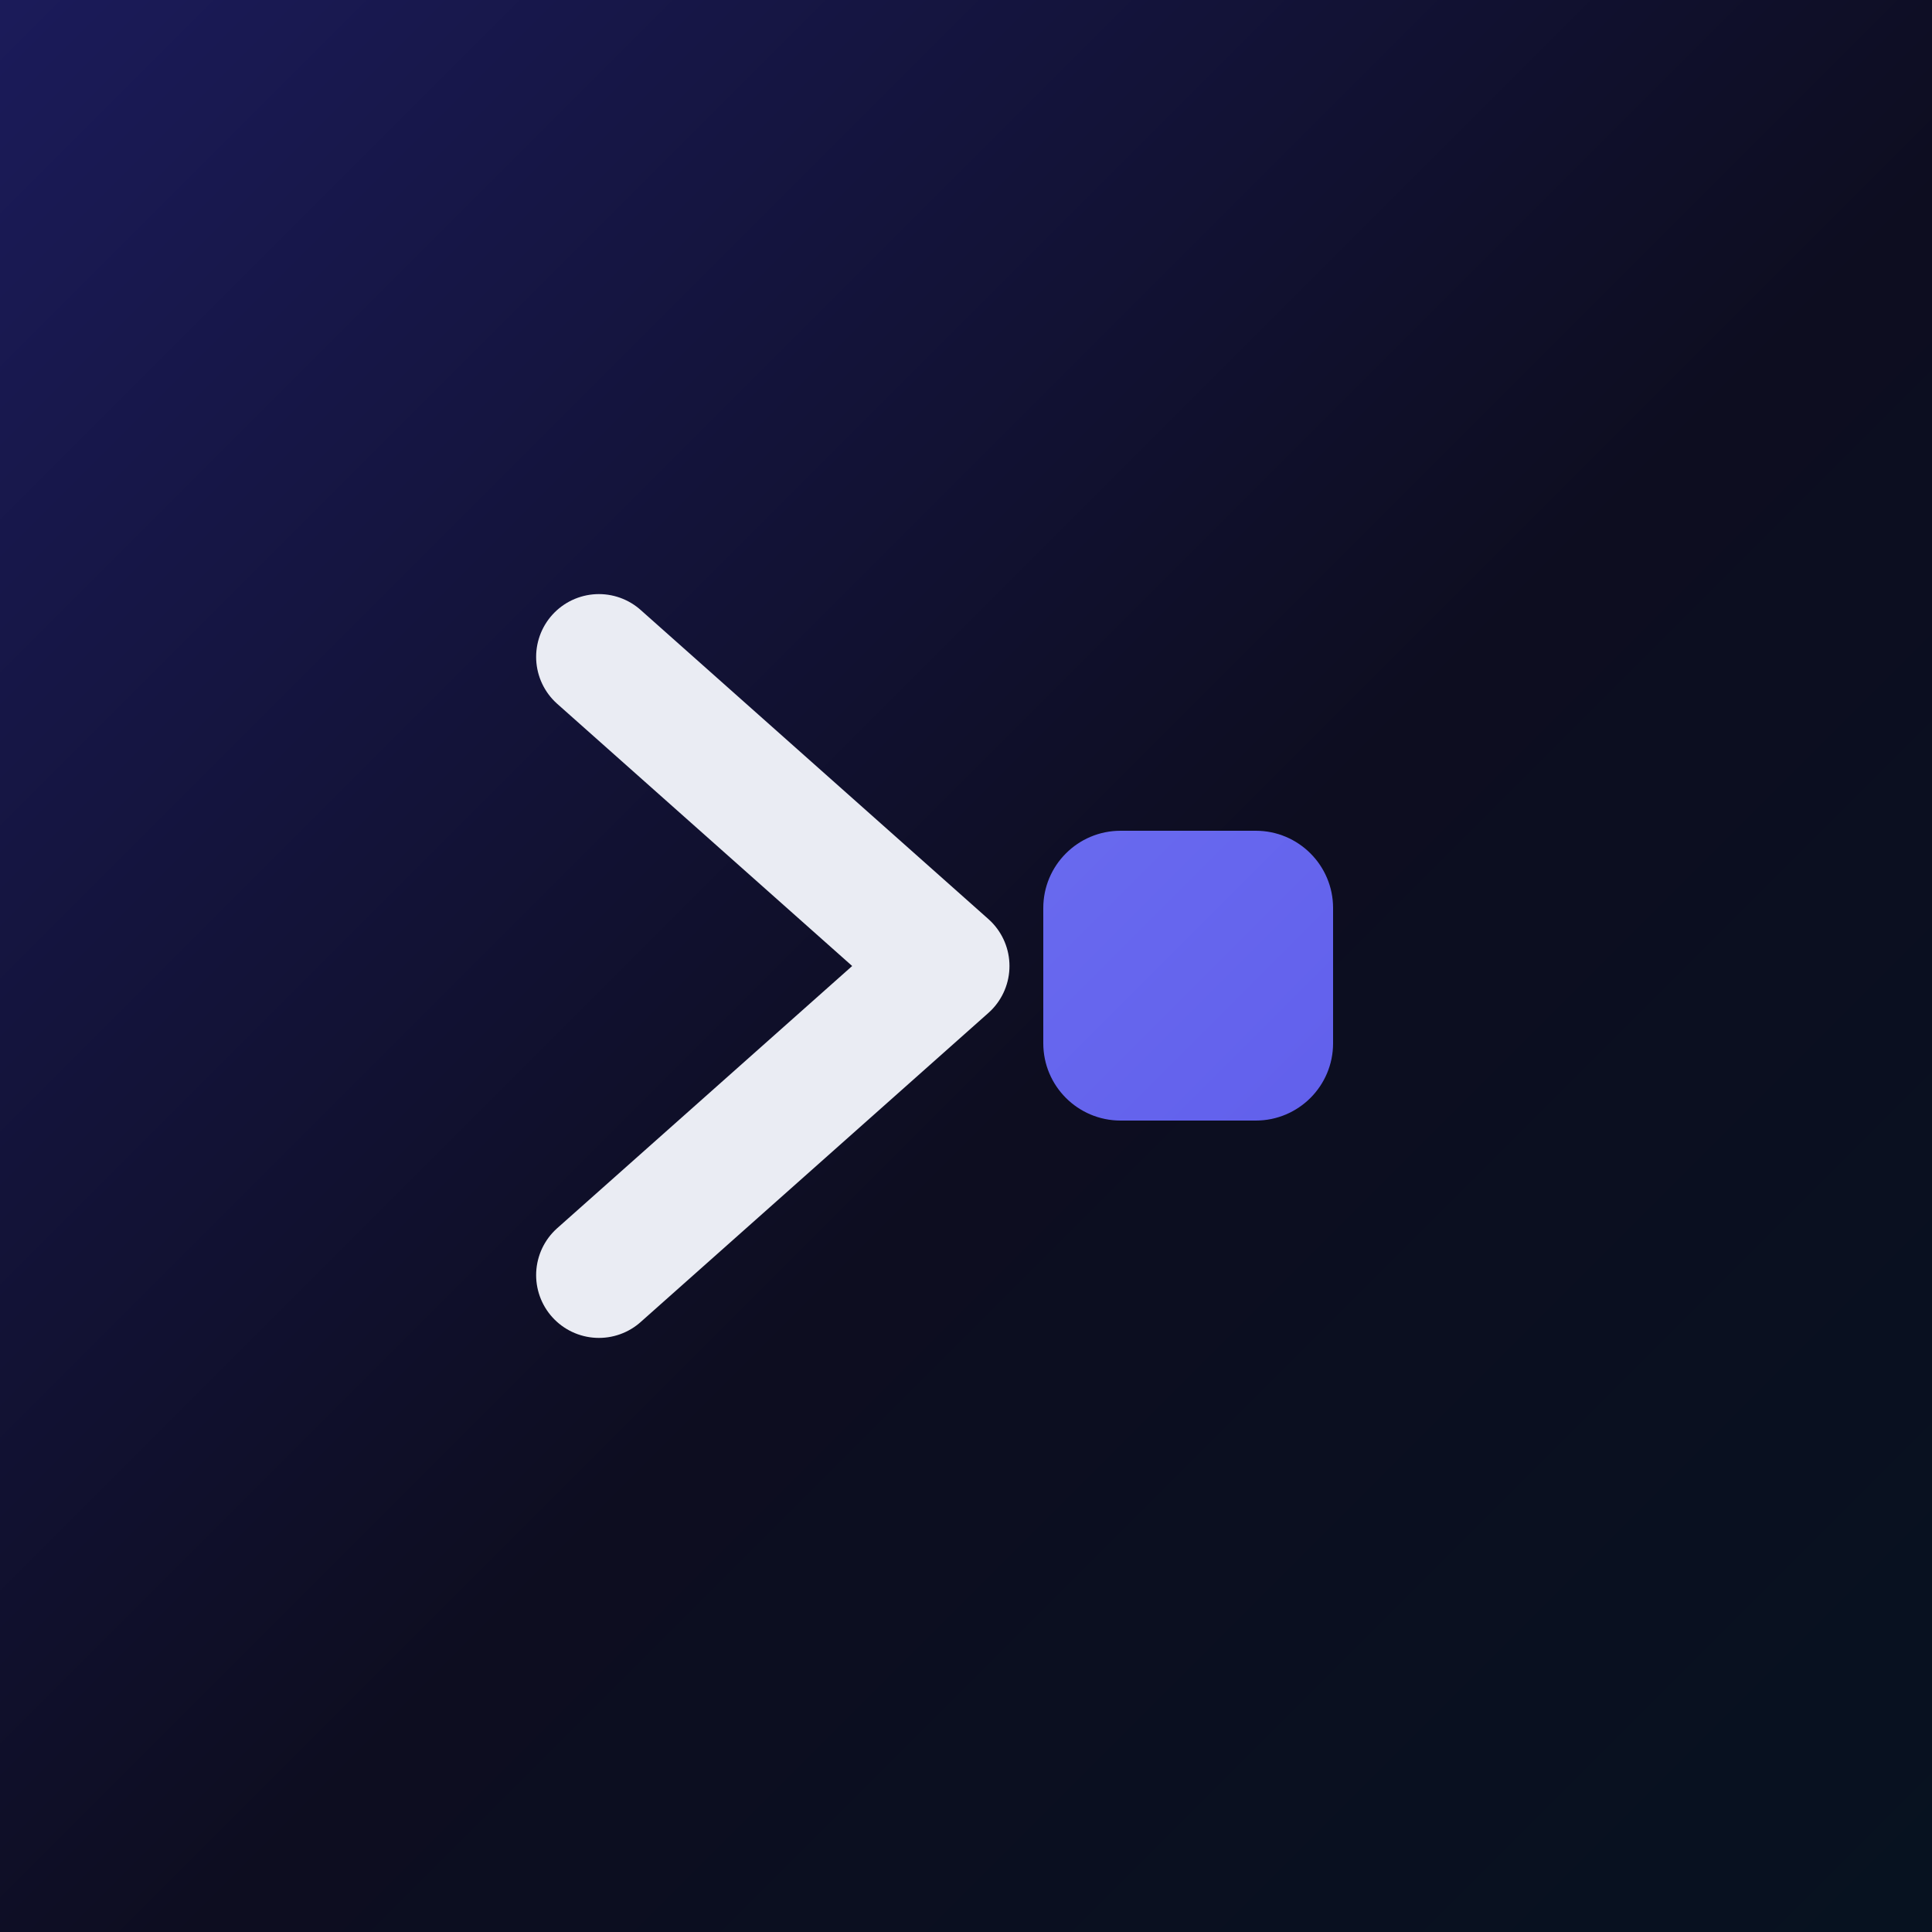
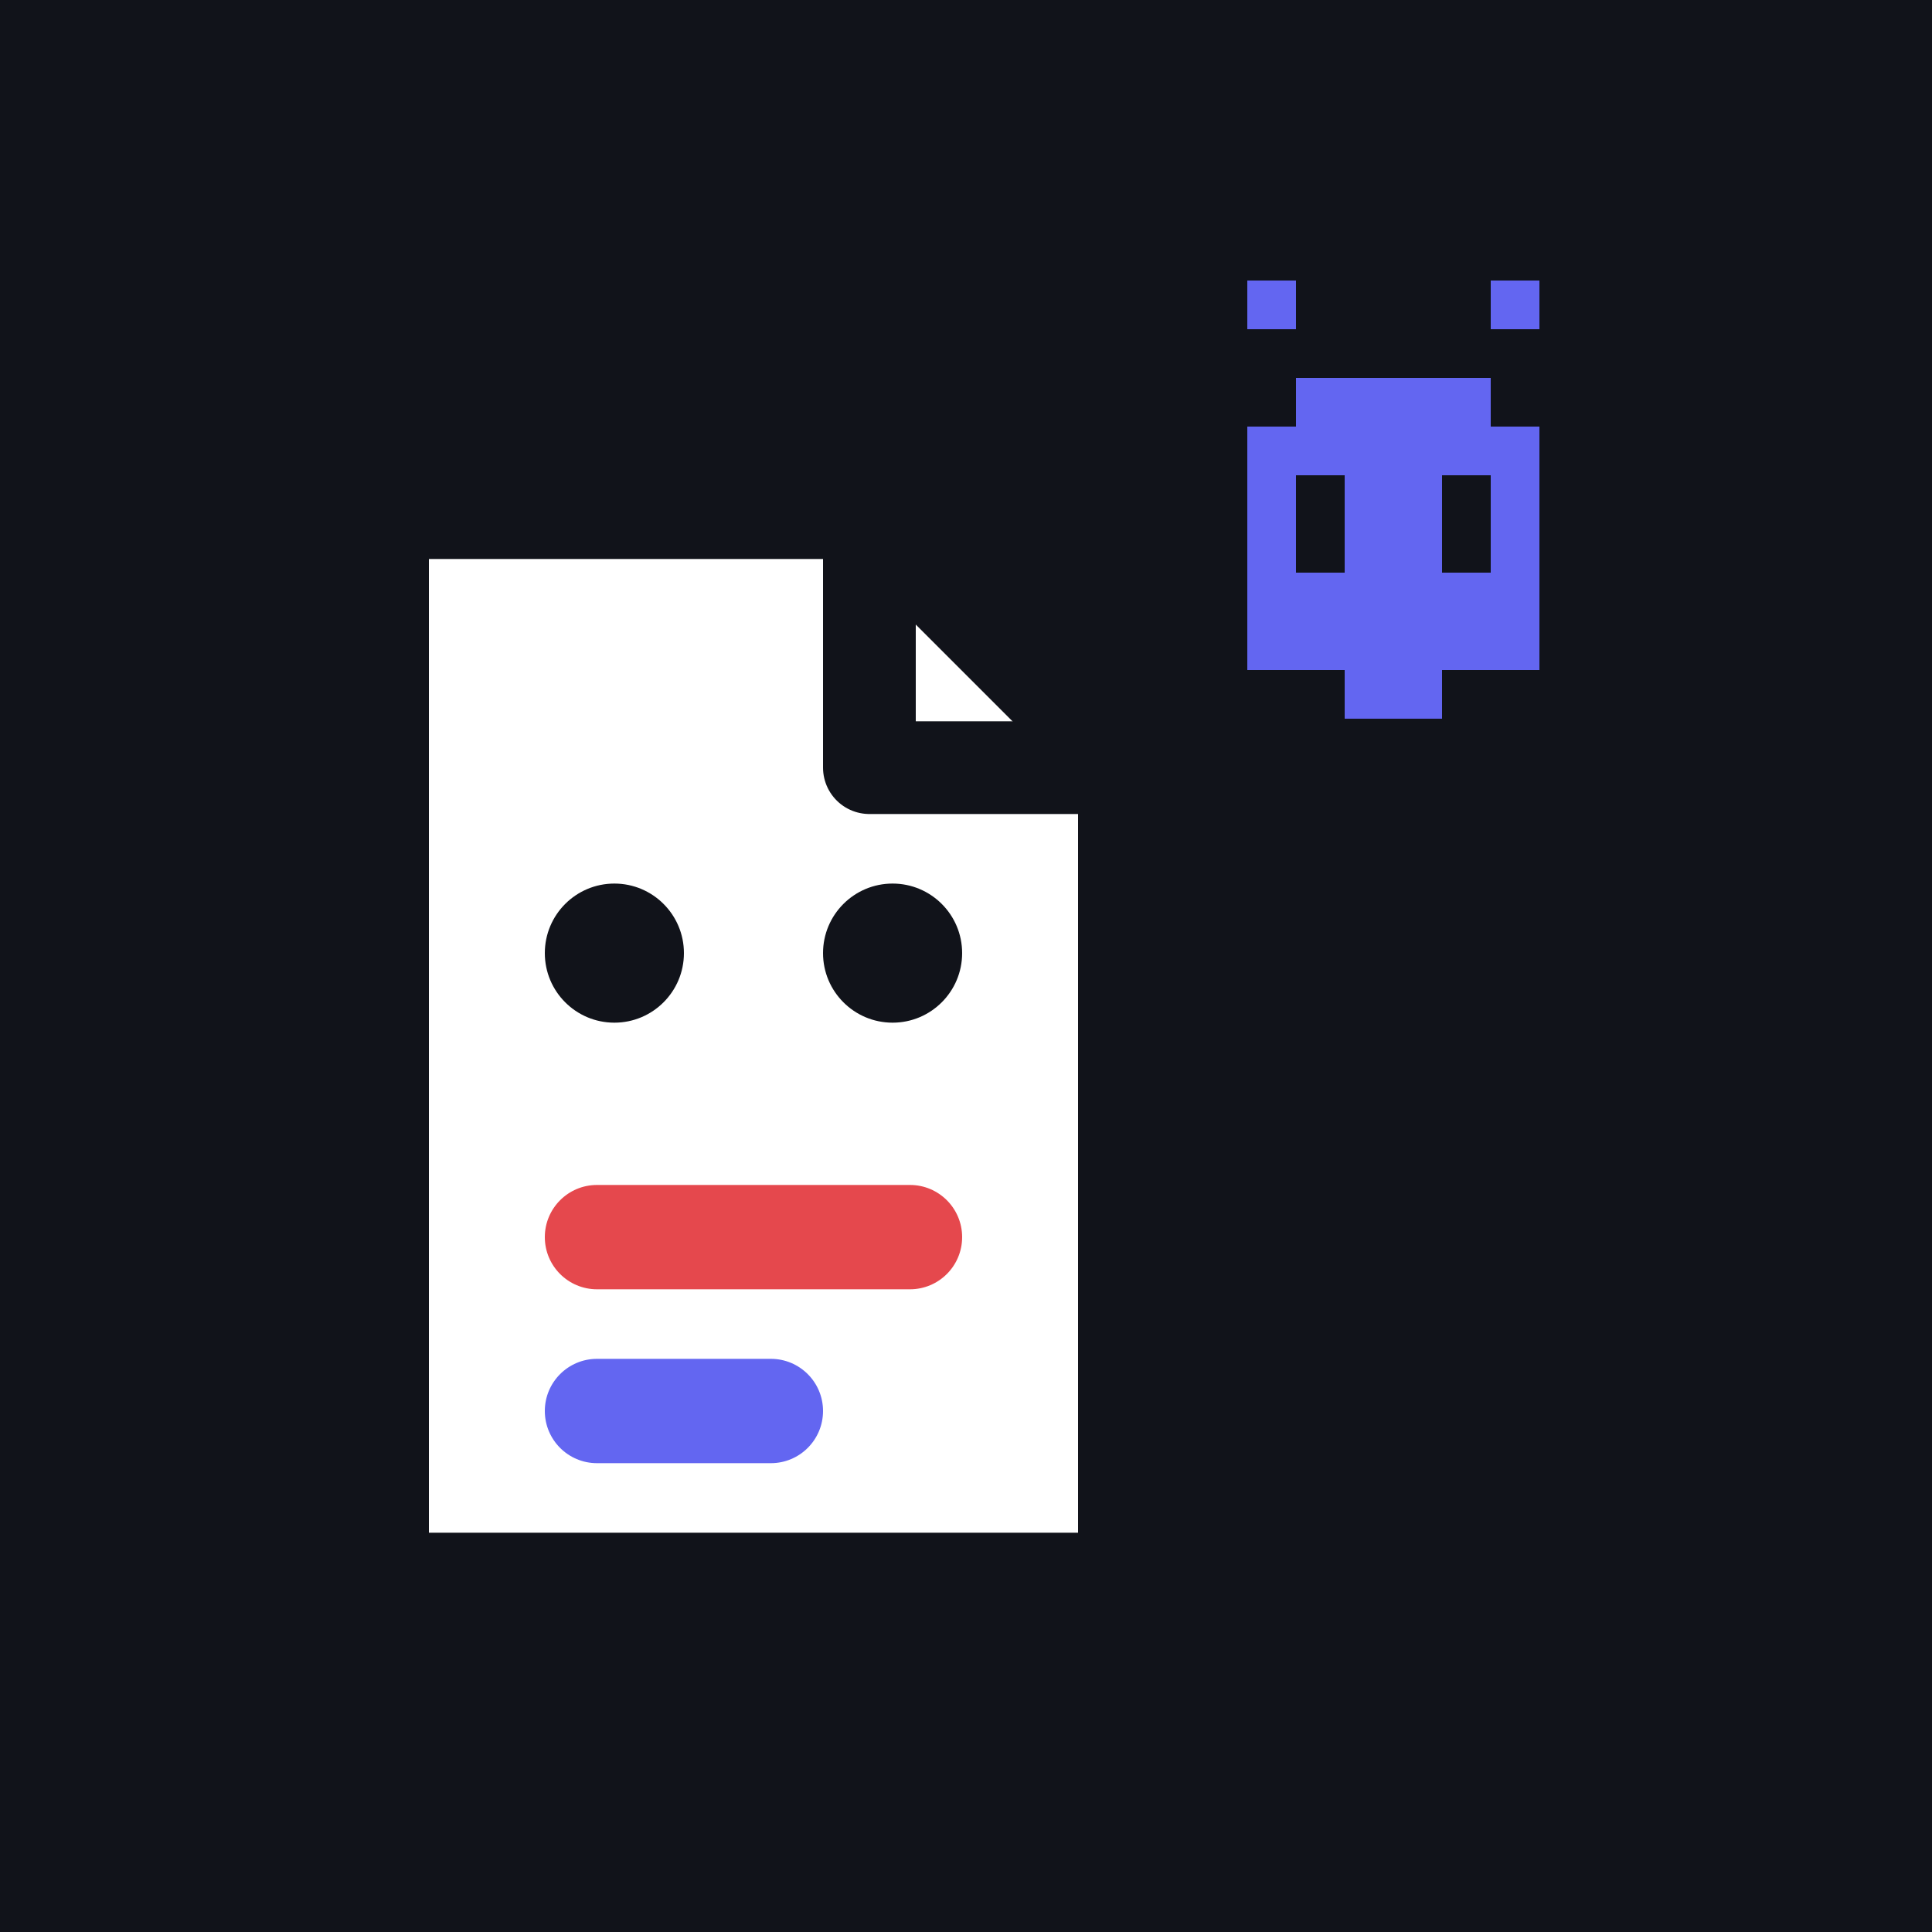
- <svg xmlns="http://www.w3.org/2000/svg" width="180" height="180" viewBox="0 0 100 100" fill="none">
-   <defs>
-     <linearGradient id="ios-bg" x1="0%" y1="0%" x2="100%" y2="100%">
-       <stop offset="0%" stop-color="#1B1B5A" />
-       <stop offset="55%" stop-color="#0D0D20" />
-       <stop offset="100%" stop-color="#071220" />
-     </linearGradient>
-     <linearGradient id="cursor" x1="0" y1="0" x2="100" y2="100" gradientUnits="userSpaceOnUse">
-       <stop offset="0%" stop-color="#818CF8" />
-       <stop offset="100%" stop-color="#4F46E5" />
-     </linearGradient>
-   </defs>
-   <rect width="100" height="100" fill="url(#ios-bg)" />
-   <path d="M31 34 L49 50 L31 66" fill="none" stroke="#EAECF3" stroke-width="6.5" stroke-linecap="round" stroke-linejoin="round" />
-   <rect x="54" y="43" width="15" height="15" rx="4" fill="url(#cursor)" />
+ <svg xmlns="http://www.w3.org/2000/svg" width="180" height="180" viewBox="0 0 120 120" fill="none">
+   <rect width="120" height="120" fill="#11131A" />
+   <g transform="translate(18,16) scale(0.72)">
+     <path d="M72 64 L94 46" stroke="#11131A" stroke-width="8" stroke-linecap="round" />
+     <path d="M8 22 H50 L72 44 V114 H8 Z" fill="#FFFFFF" stroke="#11131A" stroke-width="8" stroke-linejoin="round" />
+     <path d="M50 22 V44 H72" stroke="#11131A" stroke-width="8" stroke-linejoin="round" />
+     <circle cx="28" cy="60" r="6" fill="#11131A" />
+     <circle cx="52" cy="60" r="6" fill="#11131A" />
+     <rect x="22" y="80" width="36" height="9" rx="4.5" fill="#E5484D" />
+     <rect x="22" y="95" width="24" height="9" rx="4.5" fill="#6366F1" />
+     <g transform="translate(70,2) scale(0.42)" shape-rendering="crispEdges">
+       <rect x="30" y="0" width="10" height="10" fill="#6366F1" />
+       <rect x="80" y="0" width="10" height="10" fill="#6366F1" />
+       <rect x="40" y="10" width="10" height="10" fill="#11131A" />
+       <rect x="70" y="10" width="10" height="10" fill="#11131A" />
+       <rect x="40" y="20" width="40" height="10" fill="#6366F1" />
+       <rect x="30" y="30" width="60" height="50" fill="#6366F1" />
+       <rect x="40" y="40" width="10" height="20" fill="#11131A" />
+       <rect x="70" y="40" width="10" height="20" fill="#11131A" />
+       <rect x="10" y="40" width="20" height="10" fill="#11131A" />
+       <rect x="90" y="40" width="20" height="10" fill="#11131A" />
+       <rect x="10" y="60" width="20" height="10" fill="#11131A" />
+       <rect x="90" y="60" width="20" height="10" fill="#11131A" />
+       <rect x="50" y="80" width="20" height="10" fill="#6366F1" />
+     </g>
+   </g>
</svg>
